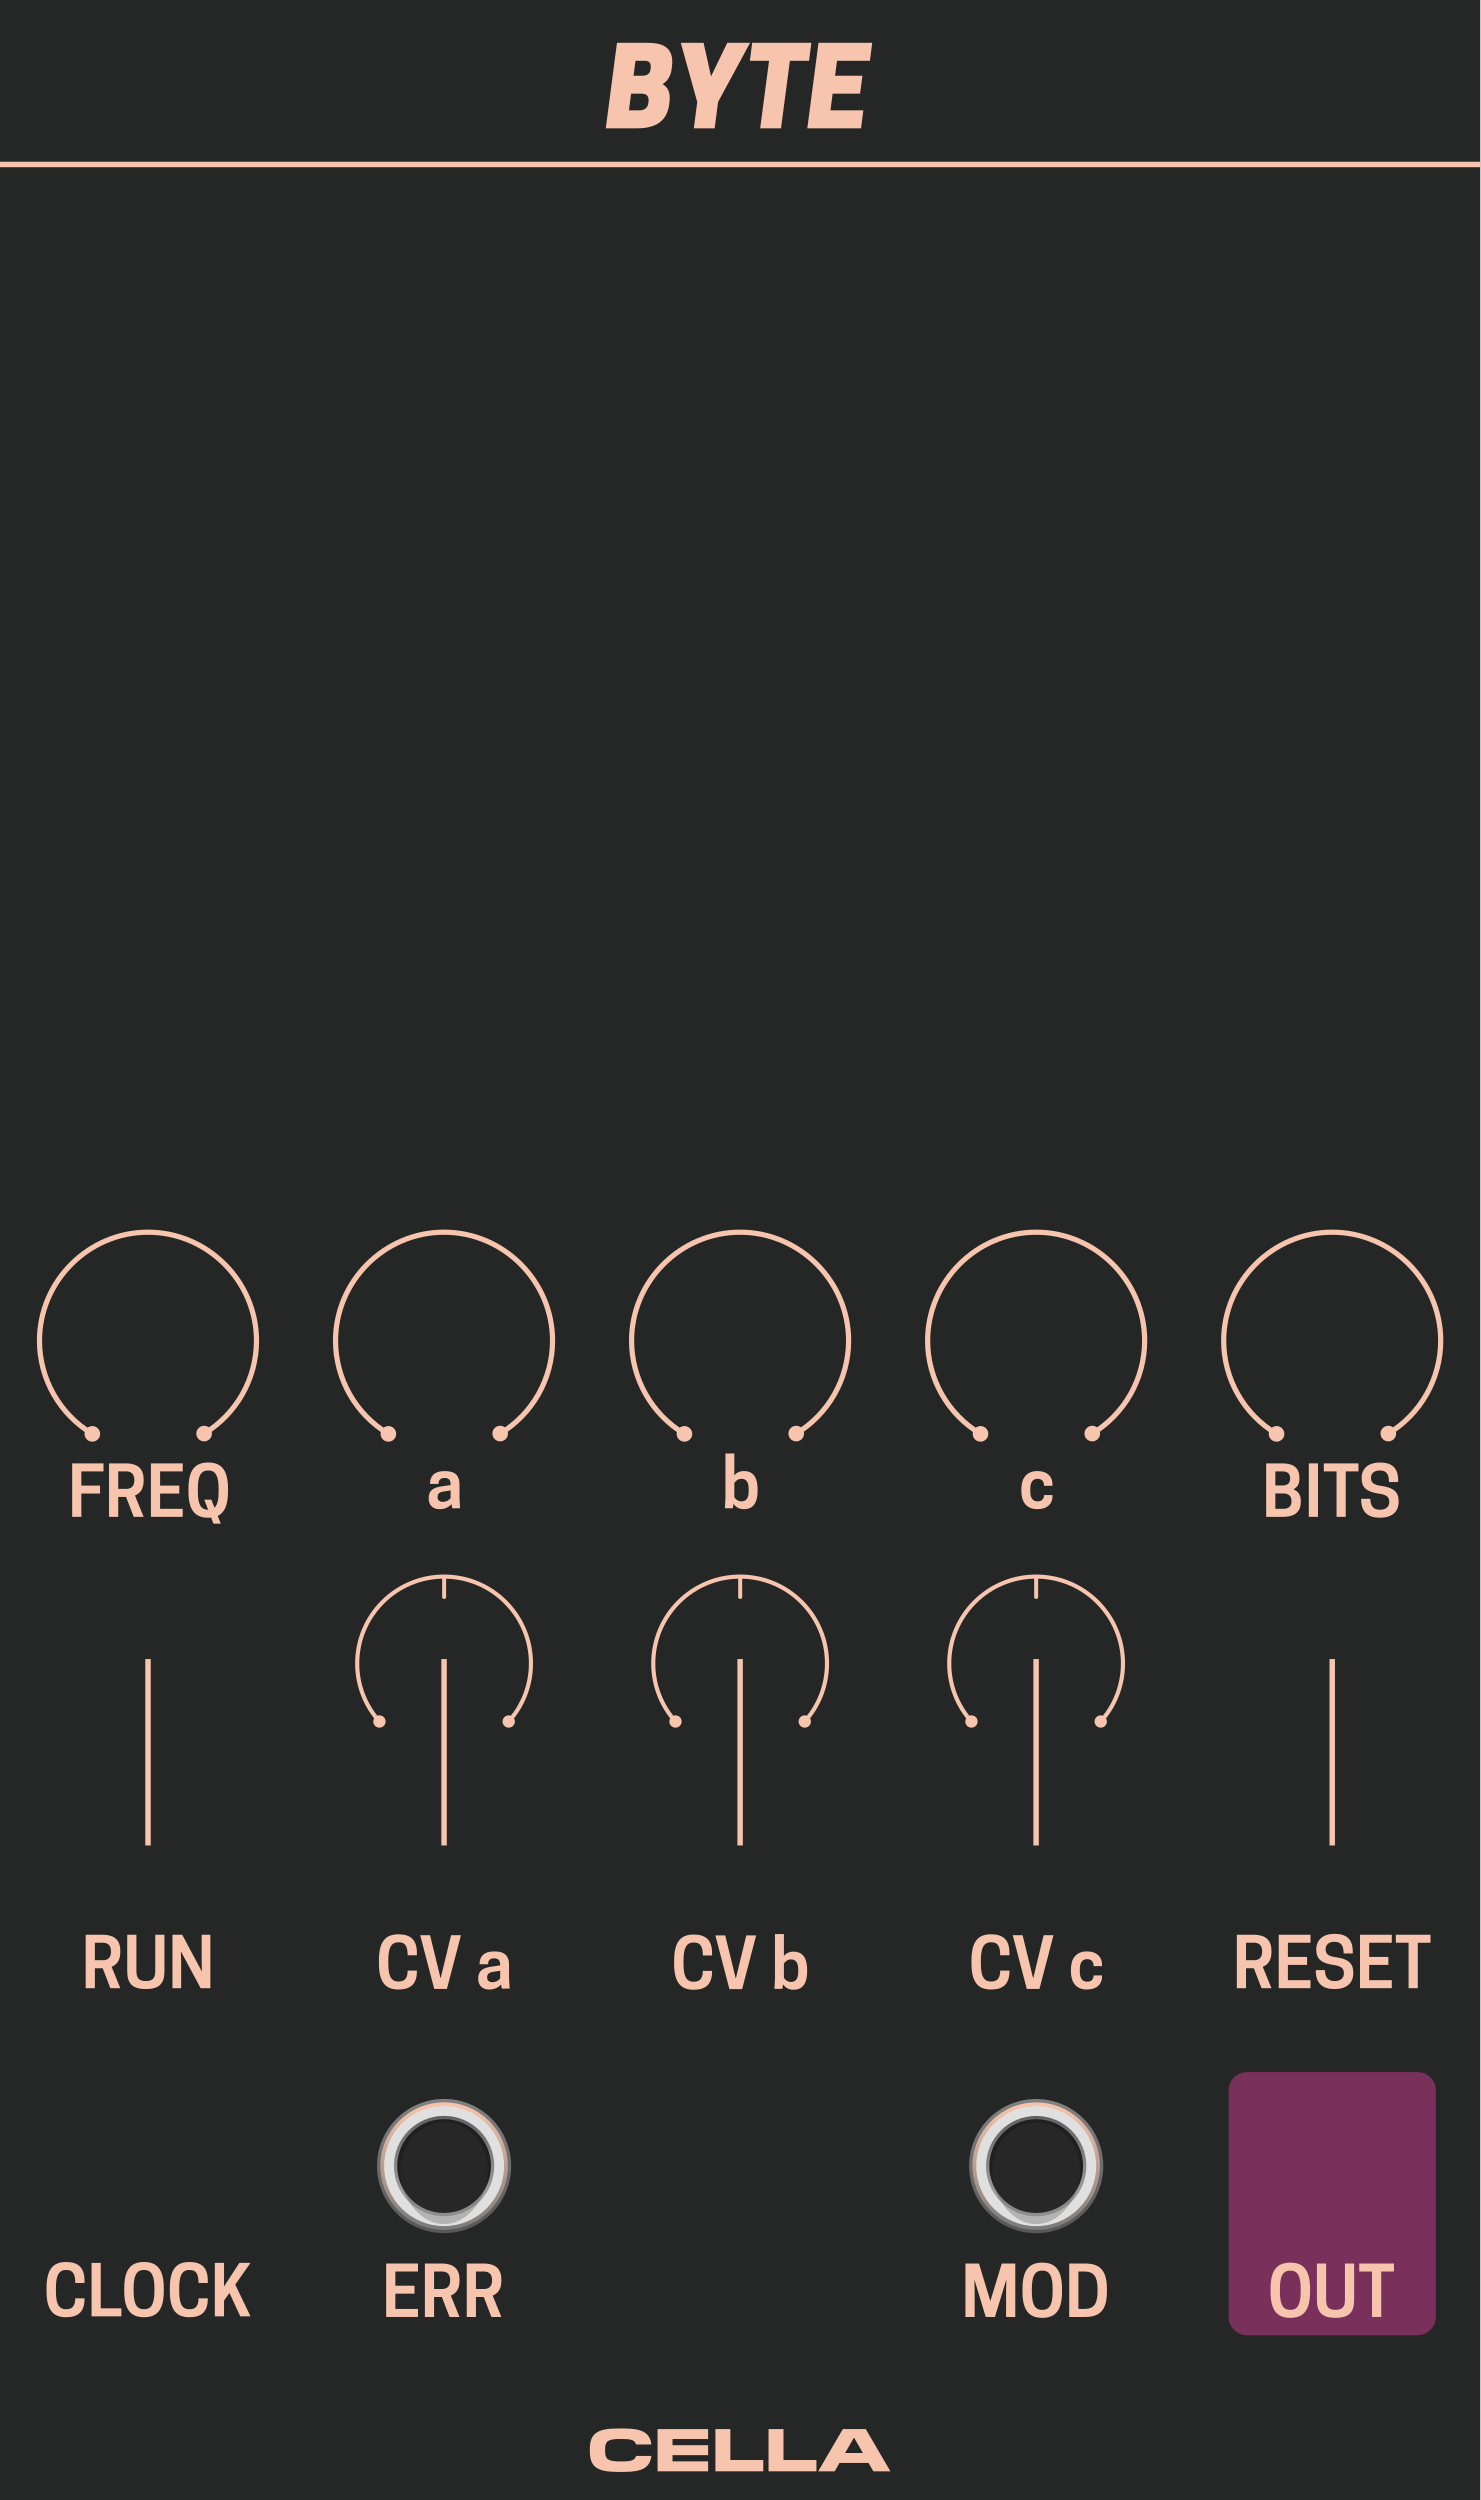
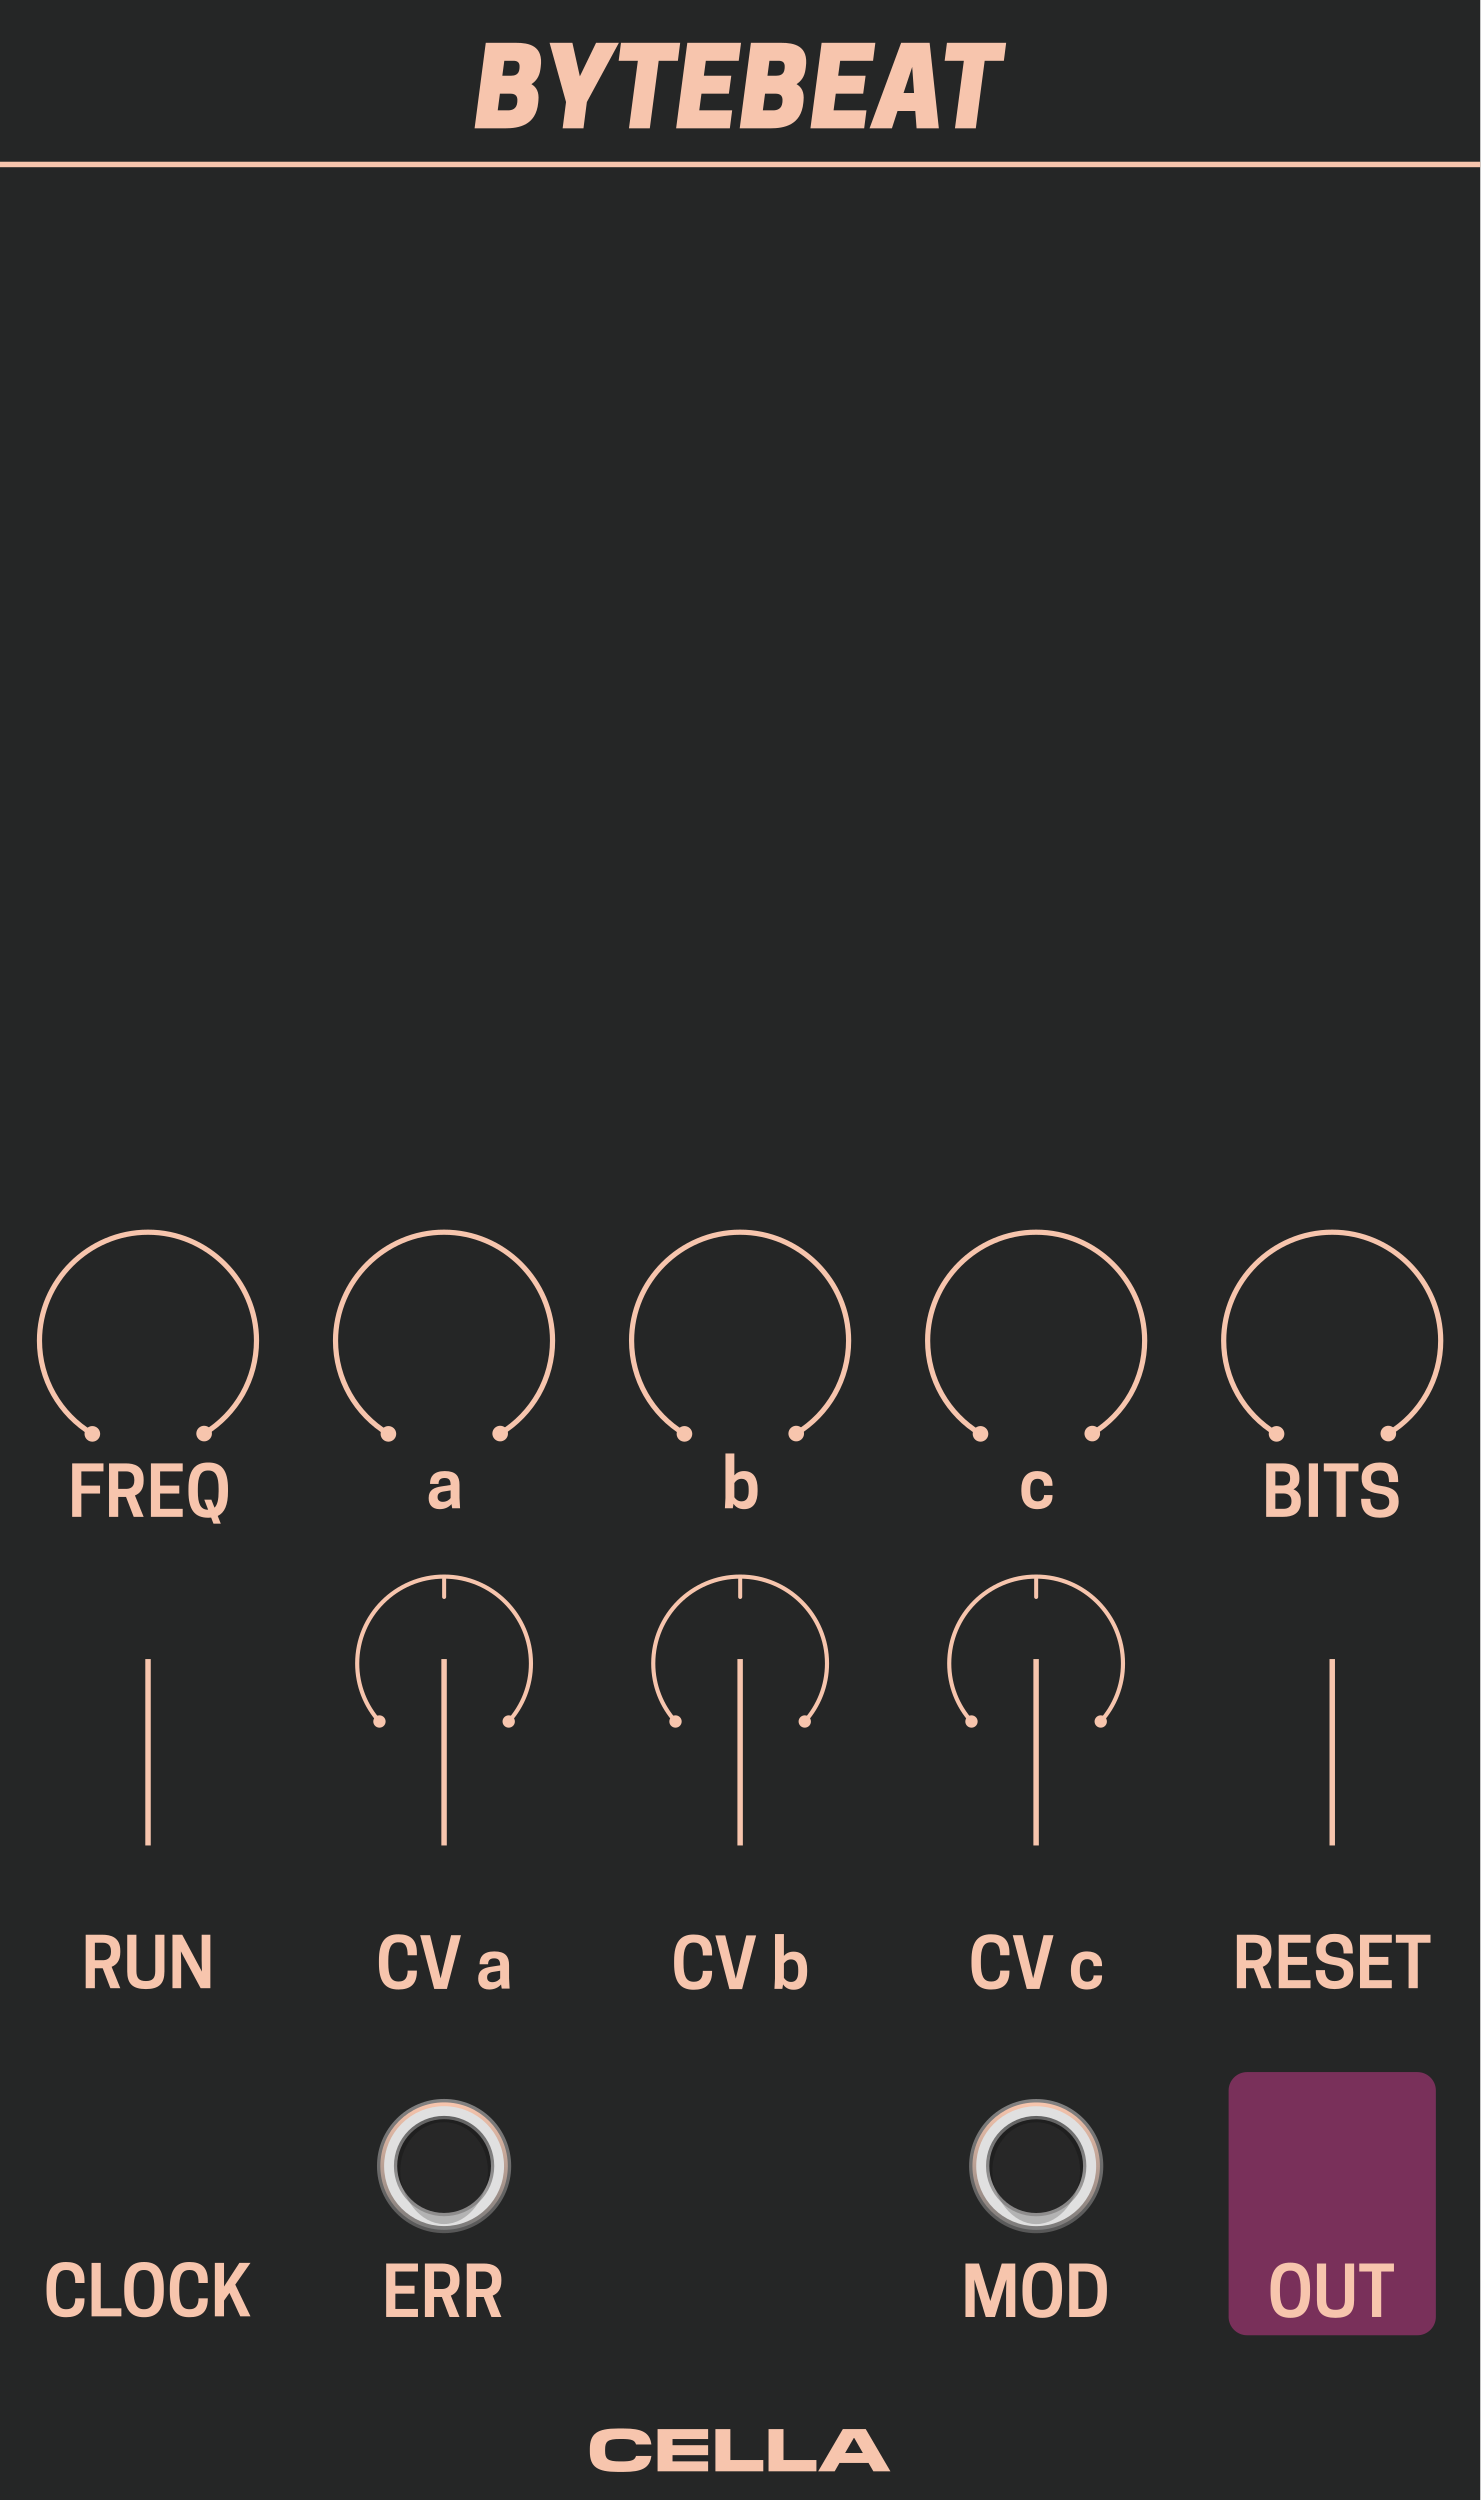
<svg xmlns="http://www.w3.org/2000/svg" width="100%" height="100%" viewBox="0 0 225 380" version="1.1" xml:space="preserve" style="fill-rule:evenodd;clip-rule:evenodd;stroke-linejoin:round;stroke-miterlimit:1.5;">
  <g id="Layer1">
    <rect x="-0" y="0" width="225" height="380" style="fill:#252626;" />
    <path d="M218.25,317.759C218.25,316.214 216.995,314.959 215.45,314.959L189.55,314.959C188.005,314.959 186.75,316.214 186.75,317.759L186.75,352.159C186.75,353.705 188.005,354.959 189.55,354.959L215.45,354.959C216.995,354.959 218.25,353.705 218.25,352.159L218.25,317.759Z" style="fill:#79305a;" />
    <path d="M0,25L225,25" style="fill:none;stroke:#f7c5ad;stroke-width:0.83px;" />
    <path d="M196.13,352.314C198.161,352.314 199.13,351.137 199.13,348.324L199.13,347.908C199.13,345.095 198.161,343.918 196.13,343.918C194.089,343.918 193.12,345.095 193.12,347.908L193.12,348.324C193.12,351.137 194.089,352.314 196.13,352.314ZM196.078,351.095C194.943,351.095 194.547,350.158 194.547,348.324L194.547,347.908C194.547,346.074 194.943,345.137 196.078,345.137L196.172,345.137C197.307,345.137 197.703,346.074 197.703,347.908L197.703,348.324C197.703,350.158 197.307,351.095 196.172,351.095L196.078,351.095Z" style="fill:#f7c5ad;fill-rule:nonzero;" />
    <path d="M203.005,352.314C205.057,352.314 205.828,351.449 205.828,349.626L205.828,344.054L204.432,344.054L204.432,349.574C204.432,350.647 204.047,351.095 203.005,351.095C201.953,351.095 201.568,350.647 201.568,349.574L201.568,344.054L200.172,344.054L200.172,349.626C200.172,351.449 200.943,352.314 203.005,352.314Z" style="fill:#f7c5ad;fill-rule:nonzero;" />
    <path d="M209.943,345.272L211.88,345.272L211.88,344.054L206.609,344.054L206.609,345.272L208.547,345.272L208.547,352.179L209.943,352.179L209.943,345.272Z" style="fill:#f7c5ad;fill-rule:nonzero;" />
    <path d="M58.698,344.054L58.698,352.179L63.531,352.179L63.531,350.96L60.094,350.96L60.094,348.637L63.01,348.637L63.01,347.429L60.094,347.429L60.094,345.272L63.531,345.272L63.531,344.054L58.698,344.054Z" style="fill:#f7c5ad;fill-rule:nonzero;" />
    <path d="M65.979,349.147L67.167,349.147L68.333,352.179L69.844,352.179L68.521,348.929C69.26,348.637 69.844,348.001 69.844,346.699L69.844,346.491C69.844,344.429 68.396,344.054 67.125,344.054L64.583,344.054L64.583,352.179L65.979,352.179L65.979,349.147ZM65.979,347.929L65.979,345.272L67.177,345.272C67.719,345.272 68.427,345.47 68.427,346.543L68.427,346.658C68.427,347.731 67.719,347.929 67.177,347.929L65.979,347.929Z" style="fill:#f7c5ad;fill-rule:nonzero;" />
    <path d="M72.344,349.147L73.531,349.147L74.698,352.179L76.208,352.179L74.885,348.929C75.625,348.637 76.208,348.001 76.208,346.699L76.208,346.491C76.208,344.429 74.76,344.054 73.49,344.054L70.948,344.054L70.948,352.179L72.344,352.179L72.344,349.147ZM72.344,347.929L72.344,345.272L73.542,345.272C74.083,345.272 74.792,345.47 74.792,346.543L74.792,346.658C74.792,347.731 74.083,347.929 73.542,347.929L72.344,347.929Z" style="fill:#f7c5ad;fill-rule:nonzero;" />
    <path d="M152.969,346.481L152.927,348.158L152.927,352.179L154.323,352.179L154.323,344.054L152.271,344.054L150.531,349.762L148.802,344.054L146.75,344.054L146.75,352.179L148.146,352.179L148.146,348.158L148.104,346.481L149.833,352.179L151.229,352.179L152.969,346.481Z" style="fill:#f7c5ad;fill-rule:nonzero;" />
    <path d="M158.427,352.314C160.458,352.314 161.427,351.137 161.427,348.324L161.427,347.908C161.427,345.095 160.458,343.918 158.427,343.918C156.385,343.918 155.417,345.095 155.417,347.908L155.417,348.324C155.417,351.137 156.385,352.314 158.427,352.314ZM158.375,351.095C157.24,351.095 156.844,350.158 156.844,348.324L156.844,347.908C156.844,346.074 157.24,345.137 158.375,345.137L158.469,345.137C159.604,345.137 160,346.074 160,347.908L160,348.324C160,350.158 159.604,351.095 158.469,351.095L158.375,351.095Z" style="fill:#f7c5ad;fill-rule:nonzero;" />
    <path d="M168.25,348.324L168.25,347.908C168.25,345.095 167.198,344.054 164.917,344.054L162.521,344.054L162.521,352.179L164.917,352.179C167.198,352.179 168.25,351.137 168.25,348.324ZM163.917,350.96L163.917,345.272L164.833,345.272C166.281,345.272 166.823,346.074 166.823,347.908L166.823,348.324C166.823,350.158 166.281,350.96 164.833,350.96L163.917,350.96Z" style="fill:#f7c5ad;fill-rule:nonzero;" />
    <path d="M68.732,229.258L69.93,229.258L69.846,227.696L69.846,225.696C69.846,224.404 69.326,223.602 67.607,223.602C65.846,223.602 65.367,224.54 65.367,225.467L65.367,225.56L66.659,225.56C66.659,225.081 66.826,224.654 67.576,224.654C68.273,224.654 68.492,224.998 68.492,225.696L68.492,225.717L67.086,225.935C66.013,226.092 65.159,226.467 65.159,227.665L65.159,227.769C65.159,228.654 65.659,229.394 66.826,229.394C67.648,229.394 68.242,229.071 68.628,228.623L68.732,229.258ZM67.294,228.279C66.742,228.279 66.513,227.946 66.513,227.602L66.513,227.519C66.513,227.092 66.763,226.821 67.336,226.727L68.492,226.54L68.492,227.706C68.315,227.946 67.93,228.279 67.294,228.279Z" style="fill:#f7c5ad;fill-rule:nonzero;" />
    <path d="M111.622,220.925L110.268,220.925L110.268,227.696L110.185,229.258L111.383,229.258L111.497,228.571C111.799,229.04 112.299,229.394 113.091,229.394C114.602,229.394 115.154,228.238 115.154,226.665L115.154,226.331C115.154,224.748 114.602,223.602 113.091,223.602C112.404,223.602 111.935,223.873 111.622,224.248L111.622,220.925ZM111.622,225.415C111.789,225.154 112.133,224.779 112.706,224.779C113.477,224.779 113.799,225.363 113.799,226.331L113.799,226.665C113.799,227.633 113.477,228.206 112.706,228.206C112.133,228.206 111.789,227.842 111.622,227.581L111.622,225.415Z" style="fill:#f7c5ad;fill-rule:nonzero;" />
    <path d="M156.602,226.665L156.602,226.331C156.602,225.373 156.924,224.779 157.716,224.779C158.383,224.779 158.695,225.196 158.695,225.842L159.977,225.842L159.977,225.613C159.977,224.498 159.247,223.602 157.685,223.602C155.987,223.602 155.247,224.748 155.247,226.331L155.247,226.665C155.247,228.238 155.987,229.394 157.685,229.394C159.247,229.394 159.977,228.519 159.977,227.467L159.977,227.248L158.695,227.248C158.695,227.79 158.404,228.206 157.716,228.206C156.924,228.206 156.602,227.613 156.602,226.665Z" style="fill:#f7c5ad;fill-rule:nonzero;" />
    <path d="M59.023,298.417L59.023,298.001C59.023,296.167 59.398,295.23 60.555,295.23L60.648,295.23C61.638,295.23 61.961,295.907 61.961,297.198L63.367,297.198L63.367,296.844C63.367,294.865 62.43,294.011 60.565,294.011C58.534,294.011 57.596,295.188 57.596,298.001L57.596,298.417C57.596,301.23 58.534,302.407 60.565,302.407C62.43,302.407 63.367,301.553 63.367,299.636L63.367,299.532L61.961,299.532C61.961,300.553 61.596,301.188 60.648,301.188L60.555,301.188C59.388,301.188 59.023,300.251 59.023,298.417Z" style="fill:#f7c5ad;fill-rule:nonzero;" />
    <path d="M67.93,302.313L70.065,294.146L68.565,294.146L66.971,300.719L65.367,294.146L63.867,294.146L66.003,302.313L67.93,302.313Z" style="fill:#f7c5ad;fill-rule:nonzero;" />
    <path d="M76.263,302.271L77.461,302.271L77.378,300.709L77.378,298.709C77.378,297.417 76.857,296.615 75.138,296.615C73.378,296.615 72.898,297.553 72.898,298.48L72.898,298.573L74.19,298.573C74.19,298.094 74.357,297.667 75.107,297.667C75.805,297.667 76.023,298.011 76.023,298.709L76.023,298.73L74.617,298.948C73.544,299.105 72.69,299.48 72.69,300.678L72.69,300.782C72.69,301.667 73.19,302.407 74.357,302.407C75.18,302.407 75.773,302.084 76.159,301.636L76.263,302.271ZM74.826,301.292C74.273,301.292 74.044,300.959 74.044,300.615L74.044,300.532C74.044,300.105 74.294,299.834 74.867,299.74L76.023,299.553L76.023,300.719C75.846,300.959 75.461,301.292 74.826,301.292Z" style="fill:#f7c5ad;fill-rule:nonzero;" />
    <path d="M103.893,298.454L103.893,298.037C103.893,296.204 104.268,295.266 105.424,295.266L105.518,295.266C106.508,295.266 106.831,295.943 106.831,297.235L108.237,297.235L108.237,296.881C108.237,294.902 107.299,294.047 105.435,294.047C103.404,294.047 102.466,295.224 102.466,298.037L102.466,298.454C102.466,301.266 103.404,302.443 105.435,302.443C107.299,302.443 108.237,301.589 108.237,299.672L108.237,299.568L106.831,299.568C106.831,300.589 106.466,301.224 105.518,301.224L105.424,301.224C104.258,301.224 103.893,300.287 103.893,298.454Z" style="fill:#f7c5ad;fill-rule:nonzero;" />
    <path d="M112.799,302.349L114.935,294.183L113.435,294.183L111.841,300.756L110.237,294.183L108.737,294.183L110.872,302.349L112.799,302.349Z" style="fill:#f7c5ad;fill-rule:nonzero;" />
    <path d="M119.154,293.974L117.799,293.974L117.799,300.745L117.716,302.308L118.914,302.308L119.029,301.62C119.331,302.089 119.831,302.443 120.622,302.443C122.133,302.443 122.685,301.287 122.685,299.714L122.685,299.381C122.685,297.797 122.133,296.652 120.622,296.652C119.935,296.652 119.466,296.922 119.154,297.297L119.154,293.974ZM119.154,298.464C119.32,298.204 119.664,297.829 120.237,297.829C121.008,297.829 121.331,298.412 121.331,299.381L121.331,299.714C121.331,300.683 121.008,301.256 120.237,301.256C119.664,301.256 119.32,300.891 119.154,300.631L119.154,298.464Z" style="fill:#f7c5ad;fill-rule:nonzero;" />
    <path d="M149.091,298.417L149.091,298.001C149.091,296.167 149.466,295.23 150.622,295.23L150.716,295.23C151.706,295.23 152.029,295.907 152.029,297.198L153.435,297.198L153.435,296.844C153.435,294.865 152.497,294.011 150.633,294.011C148.602,294.011 147.664,295.188 147.664,298.001L147.664,298.417C147.664,301.23 148.602,302.407 150.633,302.407C152.497,302.407 153.435,301.553 153.435,299.636L153.435,299.532L152.029,299.532C152.029,300.553 151.664,301.188 150.716,301.188L150.622,301.188C149.456,301.188 149.091,300.251 149.091,298.417Z" style="fill:#f7c5ad;fill-rule:nonzero;" />
    <path d="M157.997,302.313L160.133,294.146L158.633,294.146L157.039,300.719L155.435,294.146L153.935,294.146L156.07,302.313L157.997,302.313Z" style="fill:#f7c5ad;fill-rule:nonzero;" />
    <path d="M164.133,299.678L164.133,299.344C164.133,298.386 164.456,297.792 165.247,297.792C165.914,297.792 166.227,298.209 166.227,298.855L167.508,298.855L167.508,298.626C167.508,297.511 166.779,296.615 165.216,296.615C163.518,296.615 162.779,297.761 162.779,299.344L162.779,299.678C162.779,301.251 163.518,302.407 165.216,302.407C166.779,302.407 167.508,301.532 167.508,300.48L167.508,300.261L166.227,300.261C166.227,300.803 165.935,301.219 165.247,301.219C164.456,301.219 164.133,300.626 164.133,299.678Z" style="fill:#f7c5ad;fill-rule:nonzero;" />
    <path d="M14.422,299.172L15.609,299.172L16.776,302.204L18.286,302.204L16.964,298.954C17.703,298.662 18.286,298.027 18.286,296.724L18.286,296.516C18.286,294.454 16.839,294.079 15.568,294.079L13.026,294.079L13.026,302.204L14.422,302.204L14.422,299.172ZM14.422,297.954L14.422,295.297L15.62,295.297C16.161,295.297 16.87,295.495 16.87,296.568L16.87,296.683C16.87,297.756 16.161,297.954 15.62,297.954L14.422,297.954Z" style="fill:#f7c5ad;fill-rule:nonzero;" />
    <path d="M22.172,302.339C24.224,302.339 24.995,301.474 24.995,299.652L24.995,294.079L23.599,294.079L23.599,299.599C23.599,300.672 23.214,301.12 22.172,301.12C21.12,301.12 20.734,300.672 20.734,299.599L20.734,294.079L19.339,294.079L19.339,299.652C19.339,301.474 20.109,302.339 22.172,302.339Z" style="fill:#f7c5ad;fill-rule:nonzero;" />
    <path d="M31.974,294.079L30.651,294.079L30.651,297.964L30.693,299.683L27.693,294.079L26.214,294.079L26.214,302.204L27.536,302.204L27.536,298.318L27.495,296.599L30.495,302.204L31.974,302.204L31.974,294.079Z" style="fill:#f7c5ad;fill-rule:nonzero;" />
    <path d="M189.396,299.172L190.583,299.172L191.75,302.204L193.26,302.204L191.937,298.954C192.677,298.662 193.26,298.027 193.26,296.724L193.26,296.516C193.26,294.454 191.812,294.079 190.542,294.079L188,294.079L188,302.204L189.396,302.204L189.396,299.172ZM189.396,297.954L189.396,295.297L190.594,295.297C191.135,295.297 191.844,295.495 191.844,296.568L191.844,296.683C191.844,297.756 191.135,297.954 190.594,297.954L189.396,297.954Z" style="fill:#f7c5ad;fill-rule:nonzero;" />
    <path d="M194.365,294.079L194.365,302.204L199.198,302.204L199.198,300.985L195.76,300.985L195.76,298.662L198.677,298.662L198.677,297.454L195.76,297.454L195.76,295.297L199.198,295.297L199.198,294.079L194.365,294.079Z" style="fill:#f7c5ad;fill-rule:nonzero;" />
    <path d="M202.635,298.662C203.875,298.829 204.271,299.204 204.271,299.912L204.271,299.974C204.271,300.652 203.771,301.12 202.896,301.12L202.802,301.12C201.927,301.12 201.396,300.62 201.396,299.464L200,299.464L200,299.568C200,301.433 200.99,302.339 202.854,302.339C204.667,302.339 205.698,301.443 205.698,299.922L205.698,299.808C205.698,298.381 204.854,297.745 203.083,297.506C201.802,297.329 201.5,296.954 201.5,296.287L201.5,296.224C201.5,295.589 202,295.162 202.771,295.162L202.865,295.162C203.833,295.162 204.229,295.704 204.229,296.922L205.625,296.922L205.625,296.683C205.625,294.849 204.781,293.943 202.854,293.943C201.094,293.943 200.073,294.86 200.073,296.297L200.073,296.402C200.073,297.745 200.865,298.422 202.635,298.662Z" style="fill:#f7c5ad;fill-rule:nonzero;" />
    <path d="M206.719,294.079L206.719,302.204L211.552,302.204L211.552,300.985L208.115,300.985L208.115,298.662L211.031,298.662L211.031,297.454L208.115,297.454L208.115,295.297L211.552,295.297L211.552,294.079L206.719,294.079Z" style="fill:#f7c5ad;fill-rule:nonzero;" />
    <path d="M215.5,295.297L217.437,295.297L217.437,294.079L212.167,294.079L212.167,295.297L214.104,295.297L214.104,302.204L215.5,302.204L215.5,295.297Z" style="fill:#f7c5ad;fill-rule:nonzero;" />
    <path d="M8.5,348.23L8.5,347.813C8.5,345.98 8.875,345.042 10.031,345.042L10.125,345.042C11.115,345.042 11.438,345.719 11.438,347.011L12.844,347.011L12.844,346.657C12.844,344.678 11.906,343.824 10.042,343.824C8.01,343.824 7.073,345.001 7.073,347.813L7.073,348.23C7.073,351.042 8.01,352.219 10.042,352.219C11.906,352.219 12.844,351.365 12.844,349.449L12.844,349.344L11.438,349.344C11.438,350.365 11.073,351.001 10.125,351.001L10.031,351.001C8.865,351.001 8.5,350.063 8.5,348.23Z" style="fill:#f7c5ad;fill-rule:nonzero;" />
    <path d="M18.448,352.084L18.448,350.865L15.313,350.865L15.313,343.959L13.917,343.959L13.917,352.084L18.448,352.084Z" style="fill:#f7c5ad;fill-rule:nonzero;" />
    <path d="M21.896,352.219C23.927,352.219 24.896,351.042 24.896,348.23L24.896,347.813C24.896,345.001 23.927,343.824 21.896,343.824C19.854,343.824 18.885,345.001 18.885,347.813L18.885,348.23C18.885,351.042 19.854,352.219 21.896,352.219ZM21.844,351.001C20.708,351.001 20.313,350.063 20.313,348.23L20.313,347.813C20.313,345.98 20.708,345.042 21.844,345.042L21.938,345.042C23.073,345.042 23.469,345.98 23.469,347.813L23.469,348.23C23.469,350.063 23.073,351.001 21.938,351.001L21.844,351.001Z" style="fill:#f7c5ad;fill-rule:nonzero;" />
    <path d="M27.24,348.23L27.24,347.813C27.24,345.98 27.615,345.042 28.771,345.042L28.865,345.042C29.854,345.042 30.177,345.719 30.177,347.011L31.583,347.011L31.583,346.657C31.583,344.678 30.646,343.824 28.781,343.824C26.75,343.824 25.813,345.001 25.813,347.813L25.813,348.23C25.813,351.042 26.75,352.219 28.781,352.219C30.646,352.219 31.583,351.365 31.583,349.449L31.583,349.344L30.177,349.344C30.177,350.365 29.813,351.001 28.865,351.001L28.771,351.001C27.604,351.001 27.24,350.063 27.24,348.23Z" style="fill:#f7c5ad;fill-rule:nonzero;" />
    <path d="M34.052,343.959L32.656,343.959L32.656,352.084L34.052,352.084L34.052,349.688L34.875,348.521L36.521,352.084L38.073,352.084L35.76,347.261L38.073,343.959L36.385,343.959L34.052,347.553L34.052,343.959Z" style="fill:#f7c5ad;fill-rule:nonzero;" />
-     <path d="M93.779,6.507L92.079,19.507L96.746,19.507C98.812,19.507 101.412,19.04 101.746,15.64L101.779,15.307C101.912,13.973 101.479,13.24 100.712,12.79C101.412,12.34 101.929,11.657 102.079,10.557L102.129,10.19C102.579,6.923 100.346,6.507 98.362,6.507L93.779,6.507ZM97.512,14.24C98.029,14.24 98.679,14.39 98.579,15.407L98.562,15.59C98.462,16.607 97.696,16.773 97.179,16.773L95.596,16.773L95.929,14.24L97.512,14.24ZM97.962,9.24C98.462,9.24 98.996,9.373 98.912,10.29L98.896,10.473C98.812,11.373 98.129,11.507 97.662,11.507L96.296,11.507L96.596,9.24L97.962,9.24Z" style="fill:#f7c5ad;fill-rule:nonzero;" />
-     <path d="M109.146,15.507L114.012,6.507L110.546,6.507L108.079,11.607L106.946,6.507L103.479,6.507L105.979,15.507L105.462,19.507L108.629,19.507L109.146,15.507Z" style="fill:#f7c5ad;fill-rule:nonzero;" />
-     <path d="M120.062,9.24L122.979,9.24L123.329,6.507L114.329,6.507L113.979,9.24L116.896,9.24L115.546,19.507L118.712,19.507L120.062,9.24Z" style="fill:#f7c5ad;fill-rule:nonzero;" />
-     <path d="M124.412,6.507L122.712,19.507L130.879,19.507L131.229,16.773L126.229,16.773L126.562,14.24L130.729,14.24L131.096,11.507L126.929,11.507L127.229,9.24L132.229,9.24L132.579,6.507L124.412,6.507Z" style="fill:#f7c5ad;fill-rule:nonzero;" />
+     <path d="M73.837,6.507L72.137,19.507L76.804,19.507C78.871,19.507 81.471,19.04 81.804,15.64L81.837,15.307C81.971,13.973 81.537,13.24 80.771,12.79C81.471,12.34 81.987,11.657 82.137,10.557L82.187,10.19C82.637,6.923 80.404,6.507 78.421,6.507L73.837,6.507ZM77.571,14.24C78.087,14.24 78.737,14.39 78.637,15.407L78.621,15.59C78.521,16.607 77.754,16.773 77.237,16.773L75.654,16.773L75.987,14.24L77.571,14.24ZM78.021,9.24C78.521,9.24 79.054,9.373 78.971,10.29L78.954,10.473C78.871,11.373 78.187,11.507 77.721,11.507L76.354,11.507L76.654,9.24L78.021,9.24Z" style="fill:#f7c5ad;fill-rule:nonzero;" />
+     <path d="M89.204,15.507L94.071,6.507L90.604,6.507L88.137,11.607L87.004,6.507L83.537,6.507L86.037,15.507L85.521,19.507L88.687,19.507L89.204,15.507Z" style="fill:#f7c5ad;fill-rule:nonzero;" />
+     <path d="M100.121,9.24L103.037,9.24L103.387,6.507L94.387,6.507L94.037,9.24L96.954,9.24L95.604,19.507L98.771,19.507L100.121,9.24Z" style="fill:#f7c5ad;fill-rule:nonzero;" />
+     <path d="M104.471,6.507L102.771,19.507L110.937,19.507L111.287,16.773L106.287,16.773L106.621,14.24L110.787,14.24L111.154,11.507L106.987,11.507L107.287,9.24L112.287,9.24L112.637,6.507L104.471,6.507Z" style="fill:#f7c5ad;fill-rule:nonzero;" />
+     <path d="M114.137,6.507L112.437,19.507L117.104,19.507C119.171,19.507 121.771,19.04 122.104,15.64L122.137,15.307C122.271,13.973 121.837,13.24 121.071,12.79C121.771,12.34 122.287,11.657 122.437,10.557L122.487,10.19C122.937,6.923 120.704,6.507 118.721,6.507L114.137,6.507ZM117.871,14.24C118.387,14.24 119.037,14.39 118.937,15.407L118.921,15.59C118.821,16.607 118.054,16.773 117.537,16.773L115.954,16.773L116.287,14.24L117.871,14.24ZM118.321,9.24C118.821,9.24 119.354,9.373 119.271,10.29L119.254,10.473C119.171,11.373 118.487,11.507 118.021,11.507L116.654,11.507L116.954,9.24L118.321,9.24Z" style="fill:#f7c5ad;fill-rule:nonzero;" />
+     <path d="M124.887,6.507L123.187,19.507L131.354,19.507L131.704,16.773L126.704,16.773L127.037,14.24L131.204,14.24L131.571,11.507L127.404,11.507L127.704,9.24L132.704,9.24L133.054,6.507L124.887,6.507Z" style="fill:#f7c5ad;fill-rule:nonzero;" />
+     <path d="M136.971,6.507L132.171,19.507L135.571,19.507L136.421,16.873L139.121,16.873L139.321,19.507L142.704,19.507L141.304,6.507L136.971,6.507ZM138.654,10.173L138.937,14.14L137.337,14.14L138.654,10.173Z" style="fill:#f7c5ad;fill-rule:nonzero;" />
+     <path d="M149.671,9.24L152.587,9.24L152.937,6.507L143.937,6.507L143.587,9.24L146.504,9.24L145.154,19.507L148.321,19.507L149.671,9.24Z" style="fill:#f7c5ad;fill-rule:nonzero;" />
    <path d="M10.969,222.435L10.969,230.56L12.365,230.56L12.365,227.019L15.208,227.019L15.208,225.81L12.365,225.81L12.365,223.654L15.729,223.654L15.729,222.435L10.969,222.435Z" style="fill:#f7c5ad;fill-rule:nonzero;" />
    <path d="M17.969,227.529L19.156,227.529L20.323,230.56L21.833,230.56L20.51,227.31C21.25,227.019 21.833,226.383 21.833,225.081L21.833,224.873C21.833,222.81 20.385,222.435 19.115,222.435L16.573,222.435L16.573,230.56L17.969,230.56L17.969,227.529ZM17.969,226.31L17.969,223.654L19.167,223.654C19.708,223.654 20.417,223.852 20.417,224.925L20.417,225.04C20.417,226.113 19.708,226.31 19.167,226.31L17.969,226.31Z" style="fill:#f7c5ad;fill-rule:nonzero;" />
    <path d="M22.937,222.435L22.937,230.56L27.771,230.56L27.771,229.342L24.333,229.342L24.333,227.019L27.25,227.019L27.25,225.81L24.333,225.81L24.333,223.654L27.771,223.654L27.771,222.435L22.937,222.435Z" style="fill:#f7c5ad;fill-rule:nonzero;" />
    <path d="M31.656,230.696C31.802,230.696 31.948,230.685 32.094,230.675L32.448,231.602L33.562,231.602L33.094,230.425C34.146,229.925 34.656,228.748 34.656,226.706L34.656,226.29C34.656,223.477 33.687,222.3 31.656,222.3C29.615,222.3 28.646,223.477 28.646,226.29L28.646,226.706C28.646,229.519 29.615,230.696 31.656,230.696ZM32.125,227.946L31.052,227.946L31.635,229.477L31.604,229.477C30.469,229.477 30.073,228.54 30.073,226.706L30.073,226.29C30.073,224.456 30.469,223.519 31.604,223.519L31.698,223.519C32.833,223.519 33.229,224.456 33.229,226.29L33.229,226.706C33.229,227.925 33.052,228.748 32.604,229.165L32.125,227.946Z" style="fill:#f7c5ad;fill-rule:nonzero;" />
    <path d="M192.458,222.435L192.458,230.56L195.052,230.56C196.385,230.56 197.719,230.123 197.719,228.279L197.719,228.071C197.719,227.144 197.24,226.644 196.604,226.373C197.135,226.102 197.51,225.633 197.51,224.831L197.51,224.623C197.51,222.842 196.24,222.435 194.948,222.435L192.458,222.435ZM195.104,227.008C195.708,227.008 196.302,227.279 196.302,228.123L196.302,228.238C196.302,229.071 195.708,229.342 195.104,229.342L193.854,229.342L193.854,227.008L195.104,227.008ZM194.948,223.654C195.531,223.654 196.094,223.873 196.094,224.654L196.094,224.79C196.094,225.571 195.531,225.79 194.948,225.79L193.854,225.79L193.854,223.654L194.948,223.654Z" style="fill:#f7c5ad;fill-rule:nonzero;" />
    <rect x="198.938" y="222.435" width="1.396" height="8.125" style="fill:#f7c5ad;fill-rule:nonzero;" />
    <path d="M204.552,223.654L206.49,223.654L206.49,222.435L201.219,222.435L201.219,223.654L203.156,223.654L203.156,230.56L204.552,230.56L204.552,223.654Z" style="fill:#f7c5ad;fill-rule:nonzero;" />
    <path d="M209.531,227.019C210.771,227.185 211.167,227.56 211.167,228.269L211.167,228.331C211.167,229.008 210.667,229.477 209.792,229.477L209.698,229.477C208.823,229.477 208.292,228.977 208.292,227.821L206.896,227.821L206.896,227.925C206.896,229.79 207.885,230.696 209.75,230.696C211.563,230.696 212.594,229.8 212.594,228.279L212.594,228.165C212.594,226.738 211.75,226.102 209.979,225.863C208.698,225.685 208.396,225.31 208.396,224.644L208.396,224.581C208.396,223.946 208.896,223.519 209.667,223.519L209.76,223.519C210.729,223.519 211.125,224.06 211.125,225.279L212.521,225.279L212.521,225.04C212.521,223.206 211.677,222.3 209.75,222.3C207.99,222.3 206.969,223.217 206.969,224.654L206.969,224.758C206.969,226.102 207.76,226.779 209.531,227.019Z" style="fill:#f7c5ad;fill-rule:nonzero;" />
    <path d="M94.827,375.731C97.577,375.731 98.787,375.117 99.007,373.302L96.678,373.302C96.477,373.953 96.046,374.136 94.46,374.136L94.24,374.136C92.297,374.136 91.976,373.724 91.976,372.541L91.976,372.33C91.976,371.13 92.297,370.726 94.24,370.726L94.46,370.726C96.046,370.726 96.477,370.91 96.678,371.56L99.007,371.56C98.787,369.745 97.577,369.131 94.827,369.131L93.873,369.131C90.821,369.131 89.657,369.874 89.657,372.23L89.657,372.633C89.657,374.989 90.821,375.731 93.873,375.731L94.827,375.731Z" style="fill:#f7c5ad;fill-rule:nonzero;" />
    <path d="M107.633,374.127L102.224,374.127L102.224,373.183L107.633,373.183L107.633,371.67L102.224,371.67L102.224,370.735L107.633,370.735L107.633,369.223L99.951,369.223L99.951,375.64L107.633,375.64L107.633,374.127Z" style="fill:#f7c5ad;fill-rule:nonzero;" />
    <path d="M116.02,373.925L111.015,373.925L111.015,369.223L108.742,369.223L108.742,375.64L116.02,375.64L116.02,373.925Z" style="fill:#f7c5ad;fill-rule:nonzero;" />
    <path d="M124.096,373.925L119.091,373.925L119.091,369.223L116.818,369.223L116.818,375.64L124.096,375.64L124.096,373.925Z" style="fill:#f7c5ad;fill-rule:nonzero;" />
    <path d="M131.594,369.223L128.111,369.223L124.362,375.64L126.873,375.64L127.598,374.365L132.016,374.365L132.749,375.64L135.343,375.64L131.594,369.223ZM129.853,370.58L131.154,372.853L128.459,372.853L129.77,370.58L129.853,370.58Z" style="fill:#f7c5ad;fill-rule:nonzero;" />
    <g id="CTR">
      <circle id="Base" cx="157.504" cy="203.79" r="16.496" style="fill:none;" />
      <path id="path89" d="M165.412,216.887C164.851,217.226 164.671,217.956 165.01,218.517C165.349,219.078 166.08,219.258 166.641,218.919C167.202,218.58 167.382,217.85 167.043,217.289C166.704,216.728 165.973,216.548 165.412,216.887Z" style="fill:#f7c5ad;fill-rule:nonzero;" />
      <path d="M149.645,216.929C150.208,217.265 150.392,217.994 150.056,218.557C149.72,219.12 148.99,219.304 148.427,218.968C147.865,218.632 147.681,217.902 148.017,217.339C148.353,216.777 149.082,216.593 149.645,216.929Z" style="fill:#f7c5ad;fill-rule:nonzero;" />
      <path d="M166.027,217.903C170.962,214.919 173.988,209.555 173.988,203.788C173.988,194.74 166.542,187.294 157.494,187.294C148.446,187.294 141,194.74 141,203.788C141,209.586 144.058,214.975 149.036,217.948" style="fill:none;fill-rule:nonzero;stroke:#f7c5ad;stroke-width:0.79px;stroke-linecap:round;stroke-miterlimit:4;" />
    </g>
    <g id="CTR1">
      <circle id="Base1" cx="202.504" cy="203.79" r="16.496" style="fill:none;" />
      <path id="path891" d="M210.412,216.887C209.851,217.226 209.671,217.956 210.01,218.517C210.349,219.078 211.08,219.258 211.641,218.919C212.202,218.58 212.382,217.85 212.043,217.289C211.704,216.728 210.973,216.548 210.412,216.887Z" style="fill:#f7c5ad;fill-rule:nonzero;" />
      <path d="M194.645,216.929C195.208,217.265 195.392,217.994 195.056,218.557C194.72,219.12 193.99,219.304 193.427,218.968C192.865,218.632 192.681,217.902 193.017,217.339C193.353,216.777 194.082,216.593 194.645,216.929Z" style="fill:#f7c5ad;fill-rule:nonzero;" />
      <path d="M211.027,217.903C215.962,214.919 218.988,209.555 218.988,203.788C218.988,194.74 211.542,187.294 202.494,187.294C193.446,187.294 186,194.74 186,203.788C186,209.586 189.058,214.975 194.036,217.948" style="fill:none;fill-rule:nonzero;stroke:#f7c5ad;stroke-width:0.79px;stroke-linecap:round;stroke-miterlimit:4;" />
    </g>
    <g id="CTR2">
      <circle id="Base2" cx="112.504" cy="203.79" r="16.496" style="fill:none;" />
      <path id="path892" d="M120.412,216.887C119.851,217.226 119.671,217.956 120.01,218.517C120.349,219.078 121.08,219.258 121.641,218.919C122.202,218.58 122.382,217.85 122.043,217.289C121.704,216.728 120.973,216.548 120.412,216.887Z" style="fill:#f7c5ad;fill-rule:nonzero;" />
      <path d="M104.645,216.929C105.208,217.265 105.392,217.994 105.056,218.557C104.72,219.12 103.99,219.304 103.427,218.968C102.865,218.632 102.681,217.902 103.017,217.339C103.353,216.777 104.082,216.593 104.645,216.929Z" style="fill:#f7c5ad;fill-rule:nonzero;" />
      <path d="M121.027,217.903C125.962,214.919 128.988,209.555 128.988,203.788C128.988,194.74 121.542,187.294 112.494,187.294C103.446,187.294 96,194.74 96,203.788C96,209.586 99.058,214.975 104.036,217.948" style="fill:none;fill-rule:nonzero;stroke:#f7c5ad;stroke-width:0.79px;stroke-linecap:round;stroke-miterlimit:4;" />
    </g>
    <g id="CTR3">
      <circle id="Base3" cx="67.504" cy="203.79" r="16.496" style="fill:none;" />
      <path id="path893" d="M75.412,216.887C74.851,217.226 74.671,217.956 75.01,218.517C75.349,219.078 76.08,219.258 76.641,218.919C77.202,218.58 77.382,217.85 77.043,217.289C76.704,216.728 75.973,216.548 75.412,216.887Z" style="fill:#f7c5ad;fill-rule:nonzero;" />
      <path d="M59.645,216.929C60.208,217.265 60.392,217.994 60.056,218.557C59.72,219.12 58.99,219.304 58.427,218.968C57.865,218.632 57.681,217.902 58.017,217.339C58.353,216.777 59.082,216.593 59.645,216.929Z" style="fill:#f7c5ad;fill-rule:nonzero;" />
      <path d="M76.027,217.903C80.962,214.919 83.988,209.555 83.988,203.788C83.988,194.74 76.542,187.294 67.494,187.294C58.446,187.294 51,194.74 51,203.788C51,209.586 54.058,214.975 59.036,217.948" style="fill:none;fill-rule:nonzero;stroke:#f7c5ad;stroke-width:0.79px;stroke-linecap:round;stroke-miterlimit:4;" />
    </g>
    <g id="CTR4">
      <circle id="Base4" cx="22.504" cy="203.79" r="16.496" style="fill:none;" />
      <path id="path894" d="M30.412,216.887C29.851,217.226 29.671,217.956 30.01,218.517C30.349,219.078 31.08,219.258 31.641,218.919C32.202,218.58 32.382,217.85 32.043,217.289C31.704,216.728 30.973,216.548 30.412,216.887Z" style="fill:#f7c5ad;fill-rule:nonzero;" />
      <path d="M14.645,216.929C15.208,217.265 15.392,217.994 15.056,218.557C14.72,219.12 13.99,219.304 13.427,218.968C12.865,218.632 12.681,217.902 13.017,217.339C13.353,216.777 14.082,216.593 14.645,216.929Z" style="fill:#f7c5ad;fill-rule:nonzero;" />
      <path d="M31.027,217.903C35.962,214.919 38.988,209.555 38.988,203.788C38.988,194.74 31.542,187.294 22.494,187.294C13.446,187.294 6,194.74 6,203.788C6,209.586 9.058,214.975 14.036,217.948" style="fill:none;fill-rule:nonzero;stroke:#f7c5ad;stroke-width:0.79px;stroke-linecap:round;stroke-miterlimit:4;" />
    </g>
    <g id="SMCTR">
      <path d="M157.488,280.1L157.488,252.593" style="fill:none;stroke:#f7c5ad;stroke-width:0.83px;stroke-linecap:square;" />
      <path id="line87" d="M157.497,242.74L157.497,240.008" style="fill:none;fill-rule:nonzero;stroke:#f7c5ad;stroke-width:0.61px;stroke-linecap:round;stroke-miterlimit:4;" />
      <path d="M146.967,262.295C147.313,262.68 147.906,262.712 148.291,262.366C148.676,262.02 148.707,261.427 148.361,261.042C148.016,260.657 147.422,260.626 147.038,260.972C146.653,261.317 146.621,261.911 146.967,262.295Z" style="fill:#f7c5ad;" />
      <path d="M168.009,262.295C167.663,262.68 167.069,262.712 166.685,262.366C166.3,262.02 166.268,261.427 166.614,261.042C166.96,260.657 167.553,260.626 167.938,260.972C168.323,261.317 168.354,261.911 168.009,262.295Z" style="fill:#f7c5ad;" />
      <path d="M147.664,261.669C145.562,259.33 144.283,256.237 144.283,252.848C144.283,245.56 150.2,239.643 157.488,239.643C164.776,239.643 170.693,245.56 170.693,252.848C170.693,256.237 169.413,259.33 167.311,261.669" style="fill:none;stroke:#f7c5ad;stroke-width:0.63px;stroke-linecap:square;" />
    </g>
    <g id="SMCTR1">
      <path d="M67.5,280.1L67.5,252.593" style="fill:none;stroke:#f7c5ad;stroke-width:0.83px;stroke-linecap:square;" />
      <path id="line871" d="M67.509,242.74L67.509,240.008" style="fill:none;fill-rule:nonzero;stroke:#f7c5ad;stroke-width:0.61px;stroke-linecap:round;stroke-miterlimit:4;" />
      <path d="M56.979,262.295C57.325,262.68 57.918,262.712 58.303,262.366C58.688,262.02 58.72,261.427 58.374,261.042C58.028,260.657 57.435,260.626 57.05,260.972C56.665,261.317 56.633,261.911 56.979,262.295Z" style="fill:#f7c5ad;" />
      <path d="M78.021,262.295C77.675,262.68 77.082,262.712 76.697,262.366C76.312,262.02 76.28,261.427 76.626,261.042C76.972,260.657 77.565,260.626 77.95,260.972C78.335,261.317 78.367,261.911 78.021,262.295Z" style="fill:#f7c5ad;" />
      <path d="M57.676,261.669C55.575,259.33 54.295,256.237 54.295,252.848C54.295,245.56 60.212,239.643 67.5,239.643C74.788,239.643 80.705,245.56 80.705,252.848C80.705,256.237 79.425,259.33 77.324,261.669" style="fill:none;stroke:#f7c5ad;stroke-width:0.63px;stroke-linecap:square;" />
    </g>
    <path d="M22.5,280.1L22.5,252.593" style="fill:none;stroke:#f7c5ad;stroke-width:0.83px;stroke-linecap:square;" />
    <path d="M202.5,280.1L202.5,252.593" style="fill:none;stroke:#f7c5ad;stroke-width:0.83px;stroke-linecap:square;" />
    <g id="SMCTR2">
      <path d="M112.5,280.1L112.5,252.593" style="fill:none;stroke:#f7c5ad;stroke-width:0.83px;stroke-linecap:square;" />
      <path id="line872" d="M112.509,242.74L112.509,240.008" style="fill:none;fill-rule:nonzero;stroke:#f7c5ad;stroke-width:0.61px;stroke-linecap:round;stroke-miterlimit:4;" />
      <path d="M101.979,262.295C102.325,262.68 102.918,262.712 103.303,262.366C103.688,262.02 103.72,261.427 103.374,261.042C103.028,260.657 102.435,260.626 102.05,260.972C101.665,261.317 101.633,261.911 101.979,262.295Z" style="fill:#f7c5ad;" />
      <path d="M123.021,262.295C122.675,262.68 122.082,262.712 121.697,262.366C121.312,262.02 121.28,261.427 121.626,261.042C121.972,260.657 122.565,260.626 122.95,260.972C123.335,261.317 123.367,261.911 123.021,262.295Z" style="fill:#f7c5ad;" />
      <path d="M102.676,261.669C100.575,259.33 99.295,256.237 99.295,252.848C99.295,245.56 105.212,239.643 112.5,239.643C119.788,239.643 125.705,245.56 125.705,252.848C125.705,256.237 124.425,259.33 122.324,261.669" style="fill:none;stroke:#f7c5ad;stroke-width:0.63px;stroke-linecap:square;" />
    </g>
    <g id="Port-Smaller">
      <g id="g200">
        <g id="g145">
          <path id="path143" d="M67.5,339.44C61.876,339.44 57.3,334.864 57.3,329.24C57.3,323.616 61.876,319.04 67.5,319.04C73.125,319.04 77.7,323.616 77.7,329.24C77.7,334.864 73.125,339.44 67.5,339.44Z" style="fill:url(#_Linear1);fill-rule:nonzero;" />
        </g>
        <circle id="circle152" cx="67.5" cy="329.25" r="9.689" style="fill:url(#_Linear2);" />
        <circle id="circle154" cx="67.5" cy="329.25" r="9.114" style="fill:#e0e0e0;" />
        <circle id="circle168" cx="67.5" cy="329.24" r="7.626" style="fill:url(#_Linear3);" />
        <circle id="circle170" cx="67.5" cy="329.24" r="7.127" style="fill:#1f1f1f;" />
        <path id="path172" d="M67.5,322.58C71.177,322.58 74.158,325.881 74.158,329.953C74.158,334.024 71.177,338.058 67.5,338.058C63.823,338.058 60.843,334.024 60.843,329.953C60.843,325.881 63.823,322.58 67.5,322.58Z" style="fill:#404040;fill-opacity:0.28;fill-rule:nonzero;" />
      </g>
    </g>
    <g id="Port-Smaller1">
      <g id="g2001">
        <g id="g1451">
          <path id="path1431" d="M157.5,339.45C151.876,339.45 147.3,334.874 147.3,329.25C147.3,323.626 151.876,319.05 157.5,319.05C163.125,319.05 167.7,323.626 167.7,329.25C167.7,334.874 163.125,339.45 157.5,339.45Z" style="fill:url(#_Linear4);fill-rule:nonzero;" />
        </g>
        <circle id="circle1521" cx="157.5" cy="329.26" r="9.689" style="fill:url(#_Linear5);" />
        <circle id="circle1541" cx="157.5" cy="329.26" r="9.114" style="fill:#e0e0e0;" />
        <circle id="circle1681" cx="157.5" cy="329.25" r="7.626" style="fill:url(#_Linear6);" />
        <circle id="circle1701" cx="157.5" cy="329.25" r="7.127" style="fill:#1f1f1f;" />
        <path id="path1721" d="M157.5,322.59C161.177,322.59 164.158,325.891 164.158,329.963C164.158,334.034 161.177,338.068 157.5,338.068C153.823,338.068 150.843,334.034 150.843,329.963C150.843,325.891 153.823,322.59 157.5,322.59Z" style="fill:#404040;fill-opacity:0.28;fill-rule:nonzero;" />
      </g>
    </g>
  </g>
  <defs>
    <linearGradient id="_Linear1" x1="0" y1="0" x2="1" y2="0" gradientUnits="userSpaceOnUse" gradientTransform="matrix(1.24911e-15,20.3996,-20.3996,1.24911e-15,67.5001,319.04)">
      <stop offset="0" style="stop-color:#828181;stop-opacity:1" />
      <stop offset="1" style="stop-color:#575757;stop-opacity:1" />
    </linearGradient>
    <linearGradient id="_Linear2" x1="0" y1="0" x2="1" y2="0" gradientUnits="userSpaceOnUse" gradientTransform="matrix(1.18659e-15,19.3784,-19.3784,1.18659e-15,67.5002,319.561)">
      <stop offset="0" style="stop-color:#f7c5ad;stop-opacity:1" />
      <stop offset="0.01" style="stop-color:#f7c5ad;stop-opacity:1" />
      <stop offset="1" style="stop-color:#7a7a7a;stop-opacity:1" />
    </linearGradient>
    <linearGradient id="_Linear3" x1="0" y1="0" x2="1" y2="0" gradientUnits="userSpaceOnUse" gradientTransform="matrix(9.33928e-16,-15.2522,15.2522,9.33928e-16,67.5003,336.866)">
      <stop offset="0" style="stop-color:#b0aeae;stop-opacity:1" />
      <stop offset="1" style="stop-color:#616161;stop-opacity:1" />
    </linearGradient>
    <linearGradient id="_Linear4" x1="0" y1="0" x2="1" y2="0" gradientUnits="userSpaceOnUse" gradientTransform="matrix(1.24911e-15,20.3996,-20.3996,1.24911e-15,157.5,319.05)">
      <stop offset="0" style="stop-color:#828181;stop-opacity:1" />
      <stop offset="1" style="stop-color:#575757;stop-opacity:1" />
    </linearGradient>
    <linearGradient id="_Linear5" x1="0" y1="0" x2="1" y2="0" gradientUnits="userSpaceOnUse" gradientTransform="matrix(1.18659e-15,19.3784,-19.3784,1.18659e-15,157.5,319.571)">
      <stop offset="0" style="stop-color:#f7c5ad;stop-opacity:1" />
      <stop offset="0.01" style="stop-color:#f7c5ad;stop-opacity:1" />
      <stop offset="1" style="stop-color:#7a7a7a;stop-opacity:1" />
    </linearGradient>
    <linearGradient id="_Linear6" x1="0" y1="0" x2="1" y2="0" gradientUnits="userSpaceOnUse" gradientTransform="matrix(9.33928e-16,-15.2522,15.2522,9.33928e-16,157.5,336.876)">
      <stop offset="0" style="stop-color:#b0aeae;stop-opacity:1" />
      <stop offset="1" style="stop-color:#616161;stop-opacity:1" />
    </linearGradient>
  </defs>
</svg>
